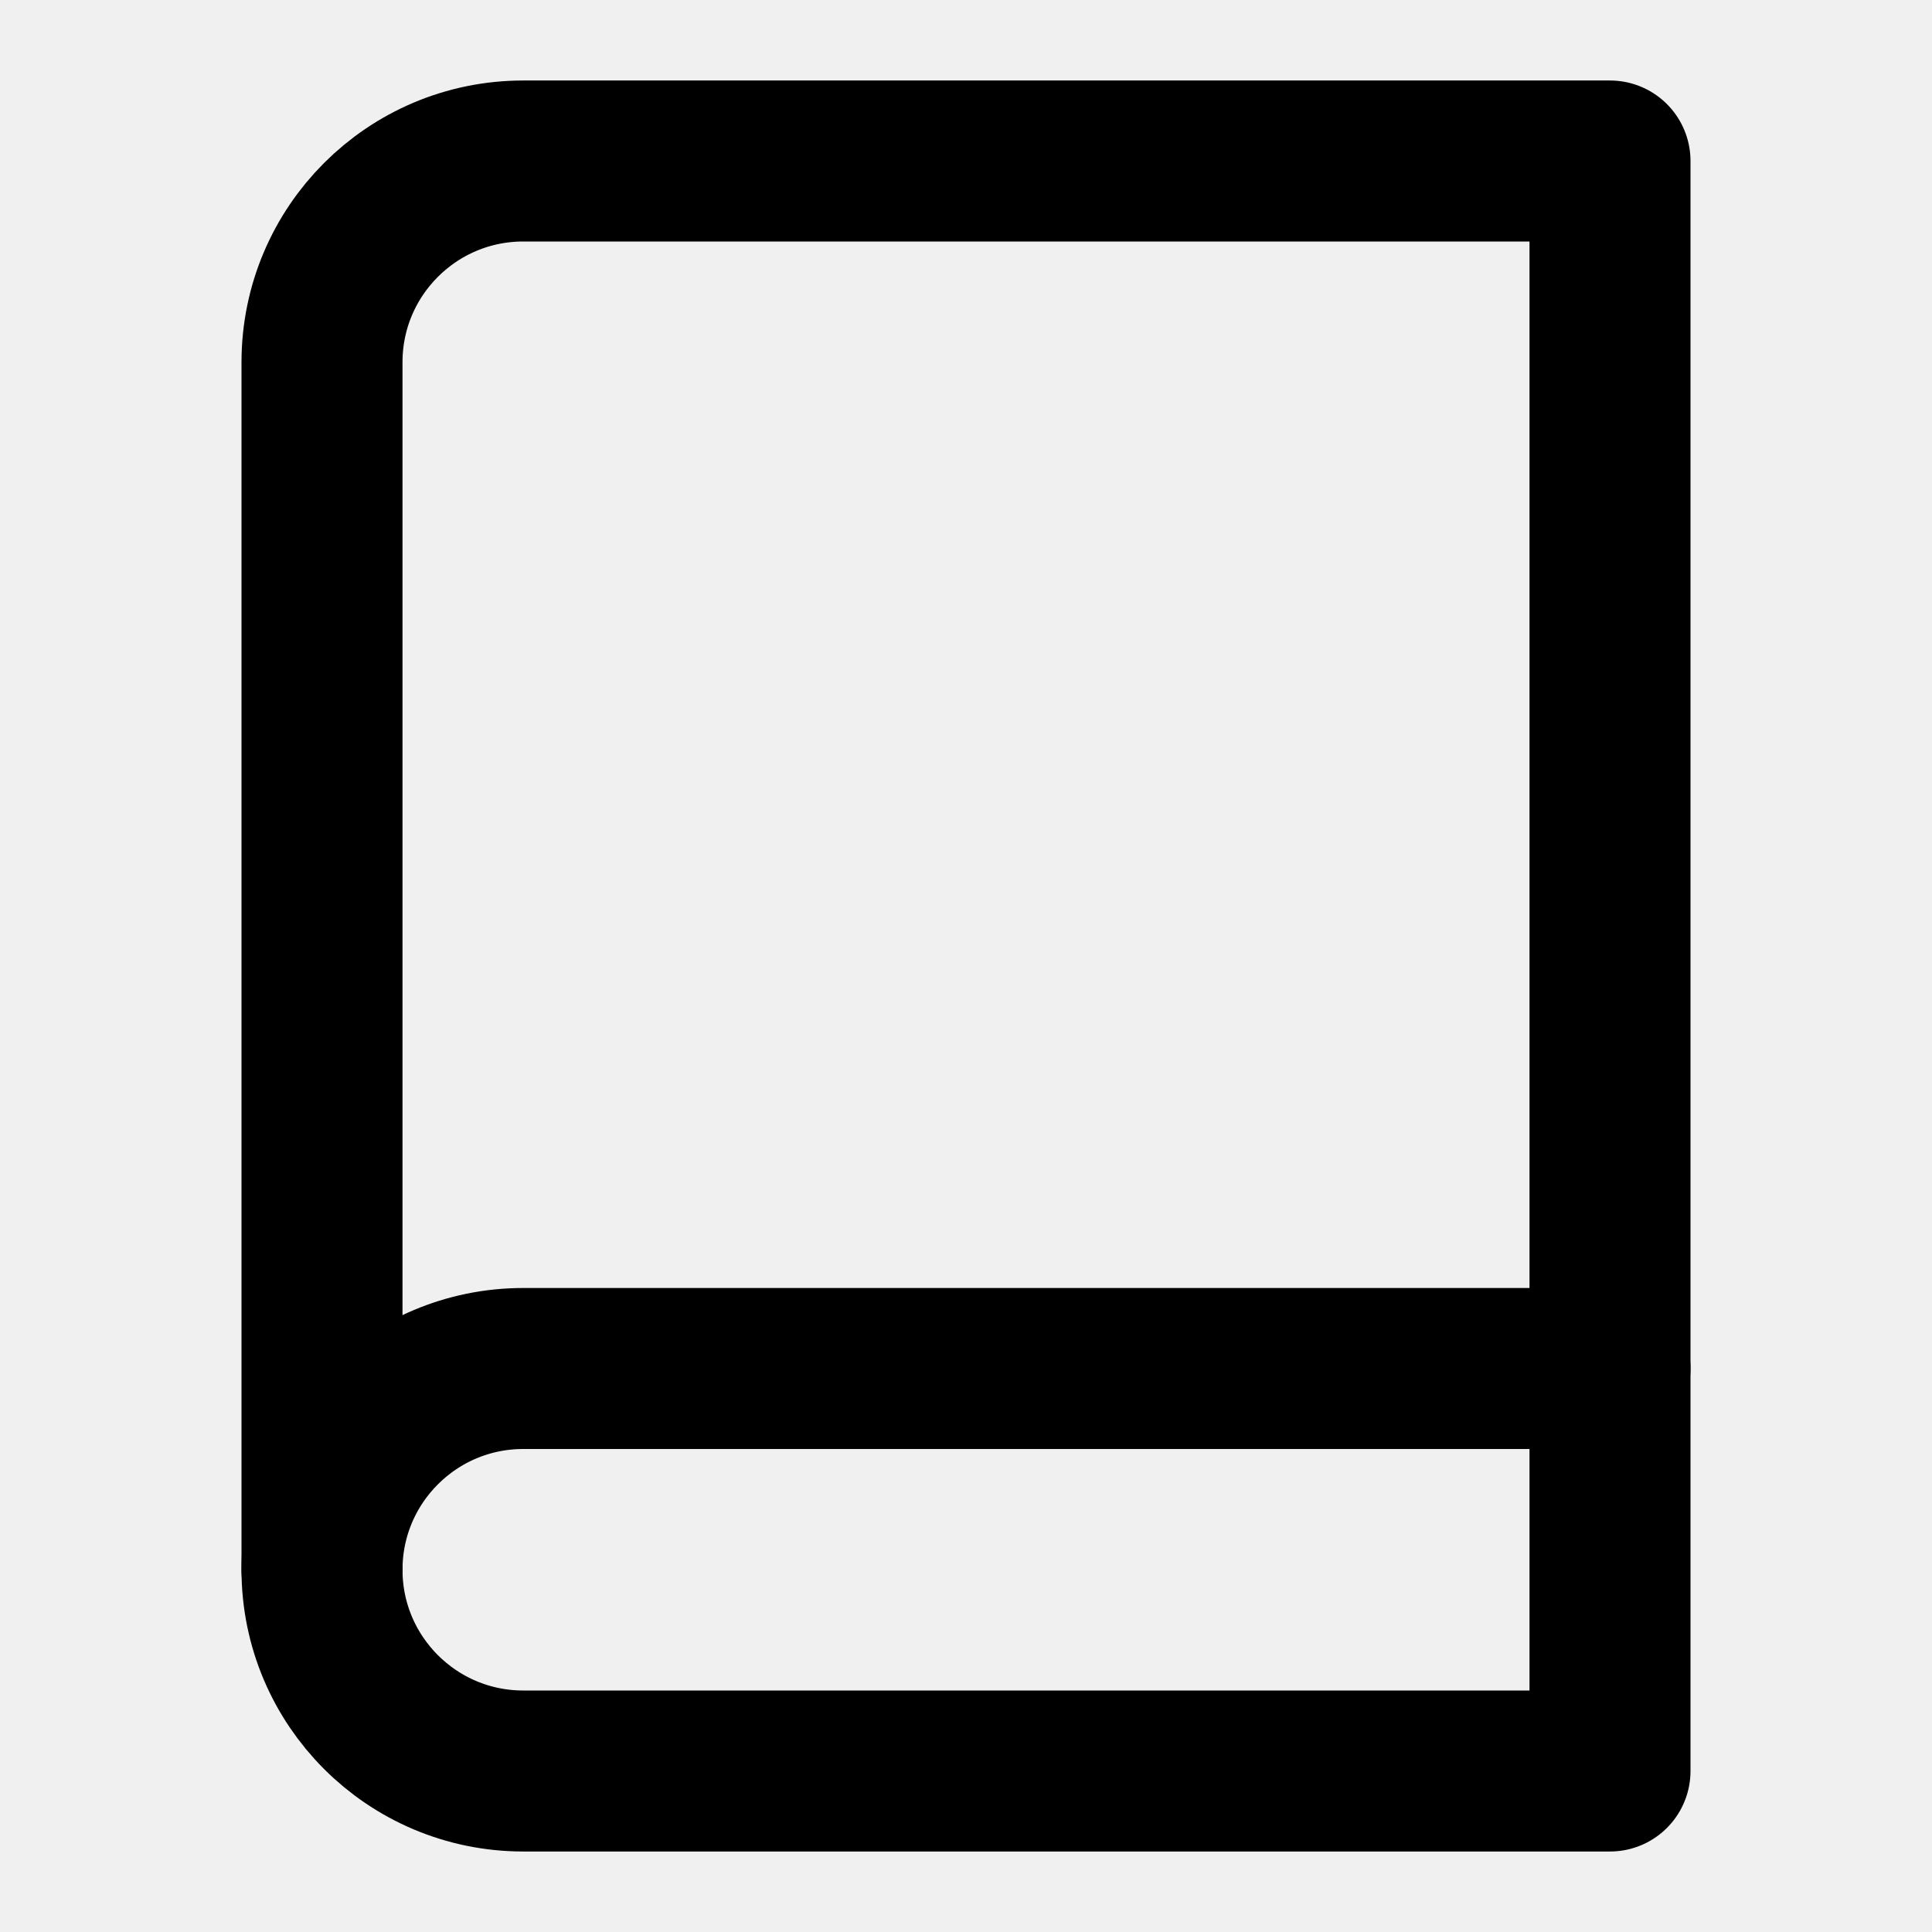
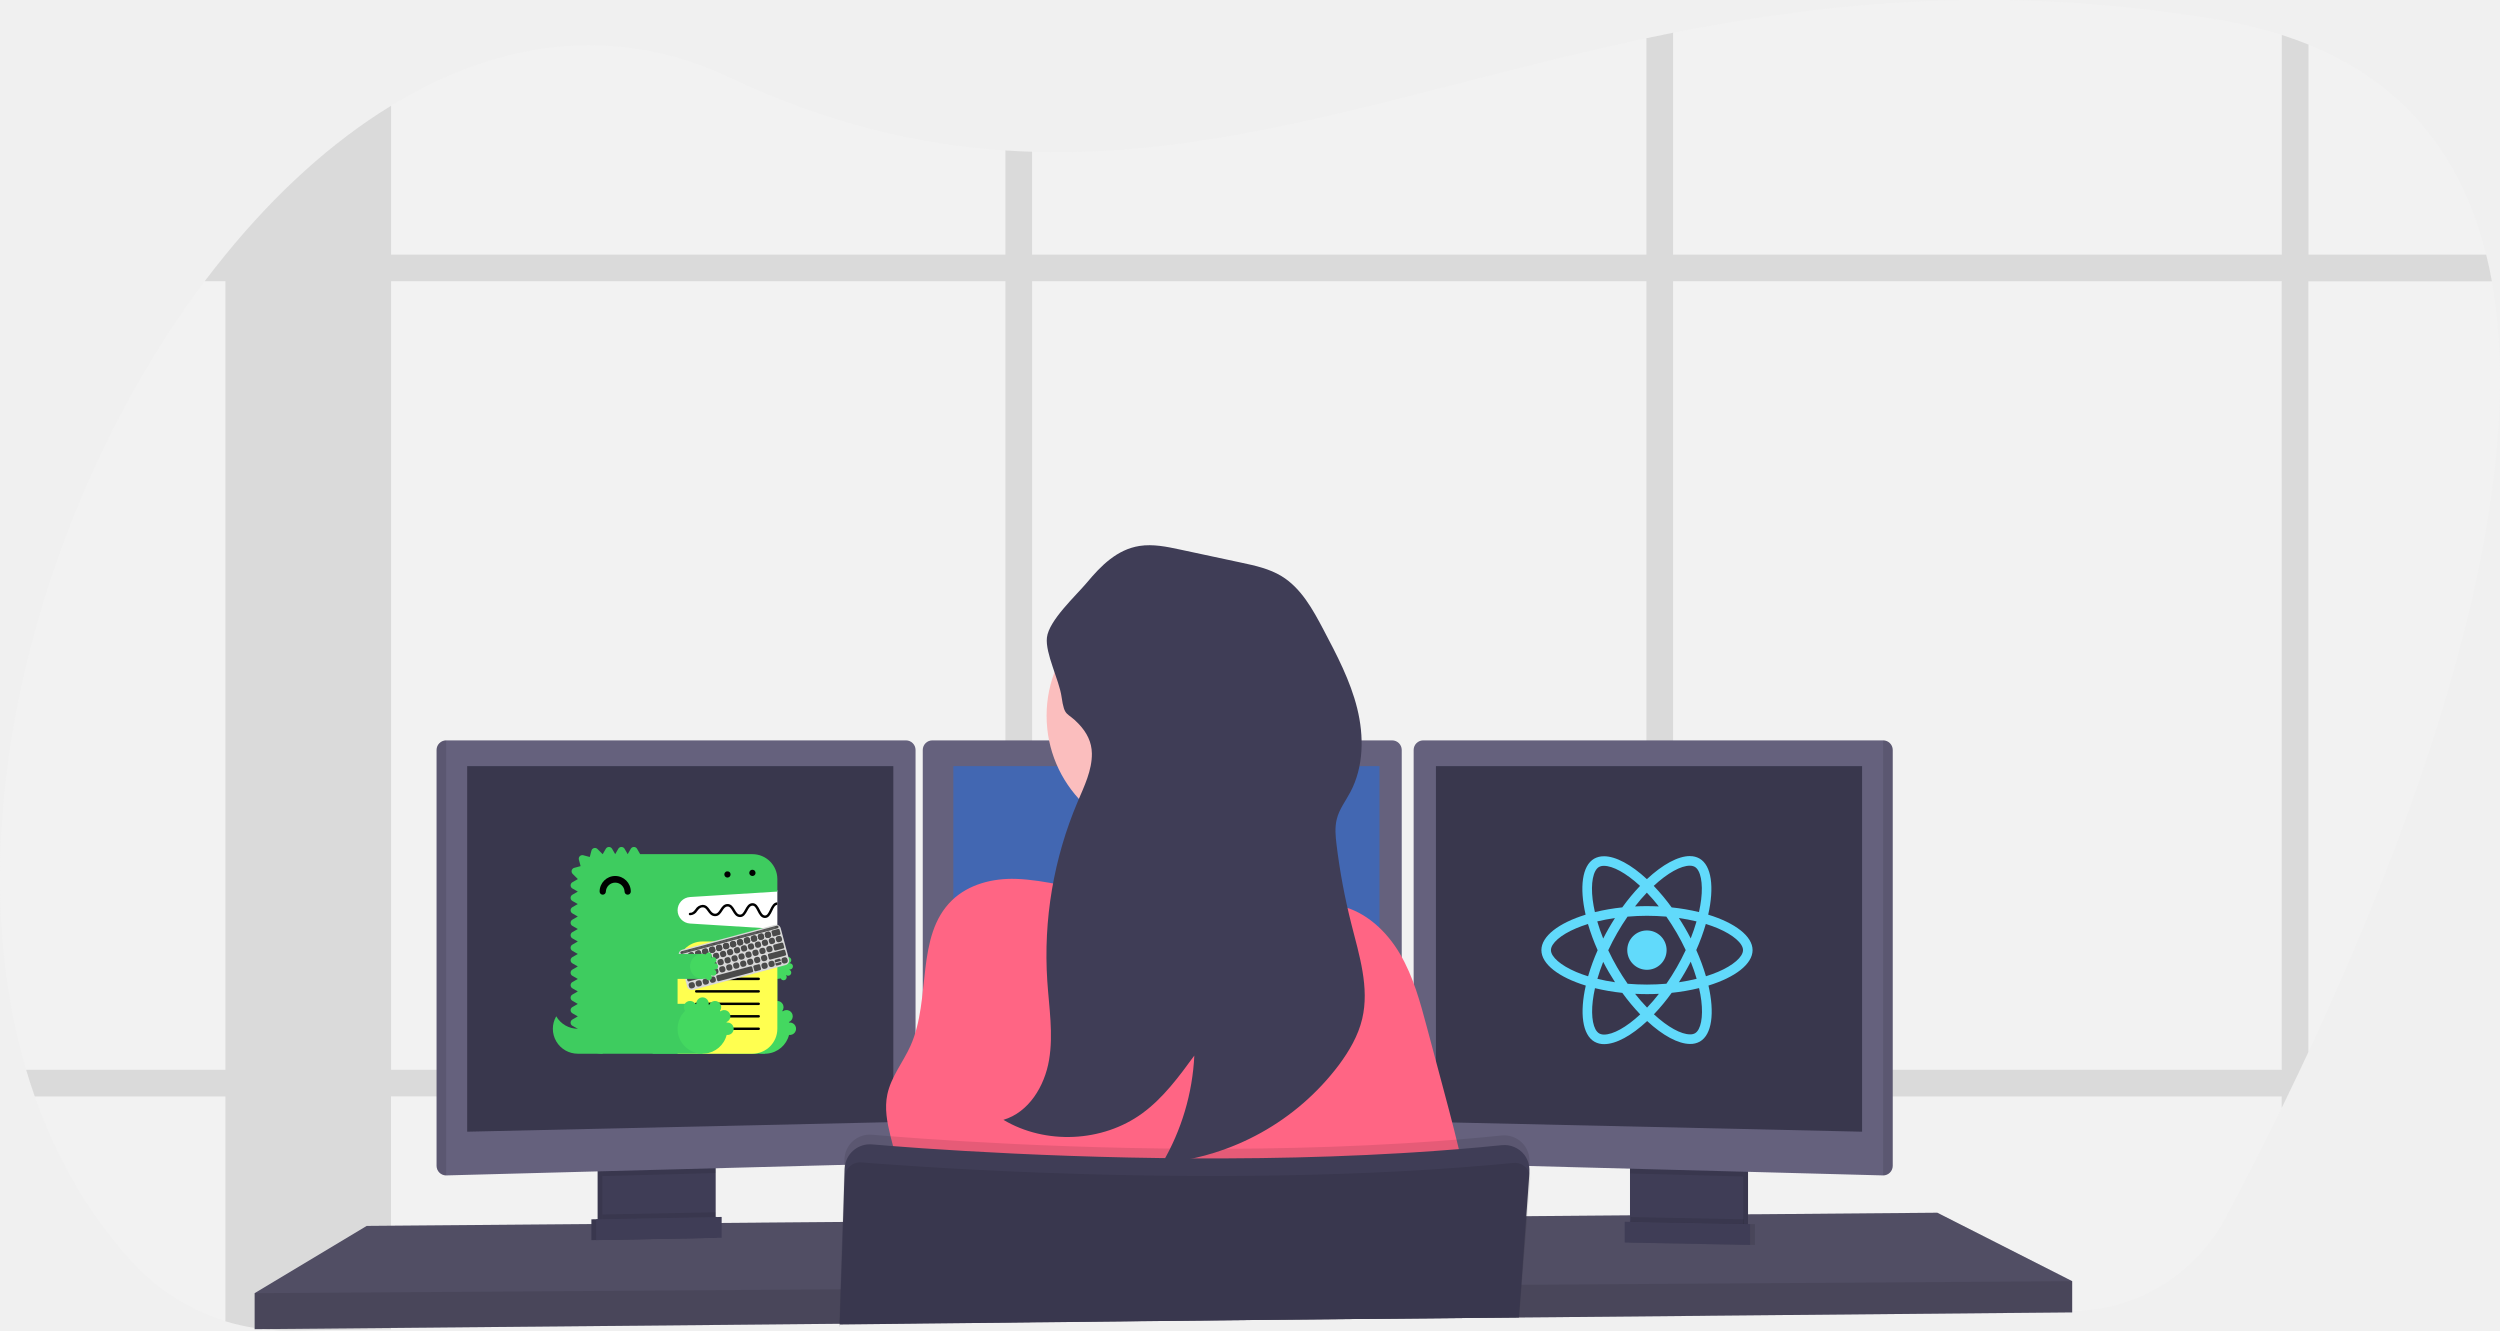
- <svg xmlns="http://www.w3.org/2000/svg" viewBox="0 0 24 24" fill="none" stroke="currentColor" stroke-width="2" stroke-linecap="round" stroke-linejoin="round">
-   <path d="M4 19.5A2.5 2.5 0 0 1 6.5 17H20" />
-   <path d="M6.5 2H20v20H6.5A2.5 2.5 0 0 1 4 19.5v-15A2.5 2.5 0 0 1 6.5 2z" />
+ <svg xmlns="http://www.w3.org/2000/svg" width="1041.277" height="554.141" viewBox="0 0 1041.277 554.141">
+   <g id="Group_24" data-name="Group 24" transform="translate(-440 -263)">
+     <g id="Group_23" data-name="Group 23" transform="translate(439.989 262.965)">
+       <path id="Path_299" data-name="Path 299" d="M1040.82,611.12q-1.74,3.75-3.47,7.4-2.7,5.67-5.33,11.12c-.78,1.61-1.56,3.19-2.32,4.77-8.6,17.57-16.63,33.11-23.45,45.89A73.21,73.21,0,0,1,942.44,719l-151.65,1.65h-1.6l-13,.14-11.12.12-34.1.37h-1.38l-17.36.19h-.53l-107,1.16-95.51,1-11.11.12-69,.75H429l-44.75.48h-.48l-141.5,1.53-42.33.46a87.991,87.991,0,0,1-10.79-.54h0c-1.22-.14-2.44-.3-3.65-.49a87.38,87.38,0,0,1-51.29-27.54C116,678.37,102.75,655,93.85,629.64q-1.93-5.49-3.6-11.12C59.44,514.37,97,380,164.6,290.08q4.25-5.64,8.64-11l.07-.08c20.79-25.52,44.1-46.84,68.93-62,44-26.91,92.75-34.49,140.7-11.9,40.57,19.12,78.45,28.11,115.17,30.55,3.71.24,7.42.42,11.11.53,84.23,2.65,163.17-27.7,255.87-47.29,3.69-.78,7.39-1.55,11.12-2.28,66.13-13.16,139.49-20.1,226.73-5.51a189.089,189.089,0,0,1,26.76,6.4q5.77,1.86,11.12,4c41.64,16.94,64.35,48.24,74,87.46q1.37,5.46,2.37,11.11C1134.3,384.41,1084.19,518.23,1040.82,611.12Z" transform="translate(-79.34 -172.91)" fill="#f2f2f2" />
+       <path id="Path_300" data-name="Path 300" d="M576.36,618.52a95.21,95.21,0,0,1-1.87,11.12h93.7V618.52Zm-78.25,62.81,11.11-.09V653.77c-3.81-.17-7.52-.34-11.11-.52ZM265.19,618.52v11.12h198.5V618.52ZM1114.87,279h-74V191.51q-5.35-2.17-11.12-4V279H776.21V186.58c-3.73.73-7.43,1.5-11.12,2.28V279H509.22V236.15c-3.69-.11-7.4-.29-11.11-.53V279H242.24V217c-24.83,15.16-48.14,36.48-68.93,62h-.07v.08q-4.4,5.4-8.64,11h8.64V618.52h-83q1.66,5.63,3.6,11.12h79.39v93.62a87,87,0,0,0,12.2,2.79c1.21.19,2.43.35,3.65.49h0a87.991,87.991,0,0,0,10.79.54l42.33-.46v-97H498.11v94.21l11.11-.12V629.64H765.09V721l11.12-.12V629.64H1029.7v4.77c.76-1.58,1.54-3.16,2.32-4.77q2.63-5.45,5.33-11.12,1.73-3.64,3.47-7.4v-321h76.42Q1116.23,284.43,1114.87,279ZM242.24,618.52V290.08H498.11V618.52Zm267,0V290.08H765.09V618.52Zm520.48,0H776.21V290.08H1029.7Z" transform="translate(-79.34 -172.91)" opacity="0.1" />
+       <path id="Path_301" data-name="Path 301" d="M863.09,533.65v13l-151.92,1.4-1.62.03-57.74.53-1.38.02-17.55.15h-.52l-106.98.99L349.77,551.4h-.15l-44.65.42-.48.01-198.4,1.82v-15l46.65-28,93.6-.78,2-.01.66-.01,2-.03,44.94-.37,2.01-.01.64-.01,2-.01L315,509.3l.38-.01,35.55-.3h.29l277.4-2.34,6.79-.05h.68l5.18-.05,37.65-.31,2-.03,1.85-.02h.96l11.71-.09,2.32-.03,3.11-.02,9.75-.09,15.47-.13,2-.02,3.48-.02h.65l74.71-.64Z" fill="#65617d" />
+       <path id="Path_302" data-name="Path 302" d="M863.09,533.65v13l-151.92,1.4-1.62.03-57.74.53-1.38.02-17.55.15h-.52l-106.98.99L349.77,551.4h-.15l-44.65.42-.48.01-198.4,1.82v-15l46.65-28,93.6-.78,2-.01.66-.01,2-.03,44.94-.37,2.01-.01.64-.01,2-.01L315,509.3l.38-.01,35.55-.3h.29l277.4-2.34,6.79-.05h.68l5.18-.05,37.65-.31,2-.03,1.85-.02h.96l11.71-.09,2.32-.03,3.11-.02,9.75-.09,15.47-.13,2-.02,3.48-.02h.65l74.71-.64Z" opacity="0.2" />
+       <path id="Path_303" data-name="Path 303" d="M375.44,656.57v24.49a6.13,6.13,0,0,1-3.5,5.54,6,6,0,0,1-2.5.6l-34.9.74a6,6,0,0,1-2.7-.57,6.12,6.12,0,0,1-3.57-5.57V656.57Z" transform="translate(-79.34 -172.91)" fill="#3f3d56" />
+       <path id="Path_304" data-name="Path 304" d="M375.44,656.57v24.49a6.13,6.13,0,0,1-3.5,5.54,6,6,0,0,1-2.5.6l-34.9.74a6,6,0,0,1-2.7-.57,6.12,6.12,0,0,1-3.57-5.57V656.57Z" transform="translate(-79.34 -172.91)" opacity="0.1" />
+       <path id="Path_305" data-name="Path 305" d="M377.44,656.57v24.49a6.13,6.13,0,0,1-3.5,5.54,6,6,0,0,1-2.5.6l-34.9.74a6,6,0,0,1-2.7-.57,6.12,6.12,0,0,1-3.57-5.57V656.57Z" transform="translate(-79.34 -172.91)" fill="#3f3d56" />
+       <rect id="Rectangle_137" data-name="Rectangle 137" width="47.17" height="31.5" transform="translate(680.92 483.65)" fill="#3f3d56" />
+       <rect id="Rectangle_138" data-name="Rectangle 138" width="47.17" height="31.5" transform="translate(680.92 483.65)" opacity="0.1" />
+       <rect id="Rectangle_139" data-name="Rectangle 139" width="47.17" height="31.5" transform="translate(678.92 483.65)" fill="#3f3d56" />
+       <path id="Path_306" data-name="Path 306" d="M298.09,483.65v4.97l-47.17,1.26v-6.23Z" opacity="0.1" />
+       <path id="Path_307" data-name="Path 307" d="M460.69,485.27v168.2a4,4,0,0,1-3.85,3.95l-191.65,5.1h-.05a4,4,0,0,1-3.95-3.95V485.27a4,4,0,0,1,3.95-3.95h191.6a4,4,0,0,1,3.95,3.95Z" transform="translate(-79.34 -172.91)" fill="#65617d" />
+       <path id="Path_308" data-name="Path 308" d="M265.19,481.32v181.2h-.05a4,4,0,0,1-3.95-3.95V485.27a4,4,0,0,1,3.95-3.95Z" transform="translate(-79.34 -172.91)" opacity="0.1" />
+       <path id="Path_309" data-name="Path 309" d="M194.59,319.15h177.5V467.4l-177.5,4Z" fill="#39374d" />
+       <path id="Path_310" data-name="Path 310" d="M726.09,483.65v6.41l-47.17-1.26v-5.15Z" opacity="0.1" />
+       <path id="Path_311" data-name="Path 311" d="M867.69,485.27v173.3a4,4,0,0,1-4,3.95h0L672,657.42a4,4,0,0,1-3.85-3.95V485.27a4,4,0,0,1,3.95-3.95H863.7a4,4,0,0,1,3.99,3.95Z" transform="translate(-79.34 -172.91)" fill="#65617d" />
+       <path id="Path_312" data-name="Path 312" d="M867.69,485.27v173.3a4,4,0,0,1-4,3.95h0V481.32h0a4,4,0,0,1,4,3.95Z" transform="translate(-79.34 -172.91)" opacity="0.1" />
+       <path id="Path_313" data-name="Path 313" d="M775.59,319.15H598.09V467.4l177.5,4Z" fill="#39374d" />
+       <path id="Path_314" data-name="Path 314" d="M663.19,485.27v168.2a4,4,0,0,1-3.85,3.95l-191.65,5.1h0a4,4,0,0,1-4-3.95V485.27a4,4,0,0,1,3.95-3.95h191.6A4,4,0,0,1,663.19,485.27Z" transform="translate(-79.34 -172.91)" fill="#65617d" />
+       <path id="Path_315" data-name="Path 315" d="M397.09,319.15h177.5V467.4l-177.5,4Z" fill="#4267b2" />
+       <path id="Path_316" data-name="Path 316" d="M863.09,533.65v13l-151.92,1.4-1.62.03-57.74.53-1.38.02-17.55.15h-.52l-106.98.99L349.77,551.4h-.15l-44.65.42-.48.01-198.4,1.82v-15l202.51-1.33h.48l40.99-.28h.19l283.08-1.87h.29l.17-.01h.47l4.79-.03h1.46l74.49-.5,4.4-.02.98-.01Z" opacity="0.1" />
+       <circle id="Ellipse_111" data-name="Ellipse 111" cx="51.33" cy="51.33" r="51.33" transform="translate(435.93 246.82)" fill="#fbbebe" />
+       <path id="Path_317" data-name="Path 317" d="M617.94,550.07s-99.5,12-90,0c3.44-4.34,4.39-17.2,4.2-31.85-.06-4.45-.22-9.06-.45-13.65-1.1-22-3.75-43.5-3.75-43.5s87-41,77-8.5c-4,13.13-2.69,31.57.35,48.88.89,5.05,1.92,10,3,14.7a344.66,344.66,0,0,0,9.65,33.92Z" transform="translate(-79.34 -172.91)" fill="#fbbebe" />
+       <path id="Path_318" data-name="Path 318" d="M585.47,546c11.51-2.13,23.7-6,34.53-1.54,2.85,1.17,5.47,2.88,8.39,3.86s6.12,1.22,9.16,1.91c10.68,2.42,19.34,10.55,24.9,20s8.44,20.14,11.26,30.72l6.9,25.83c6,22.45,12,45.09,13.39,68.3a2437.506,2437.506,0,0,1-250.84,1.43c5.44-10.34,11-21.31,10.54-33s-7.19-23.22-4.76-34.74c1.55-7.34,6.57-13.39,9.64-20.22,8.75-19.52,1.94-45.79,17.32-60.65,6.92-6.68,17-9.21,26.63-8.89,12.28.41,24.85,4.24,37,6.11C555.09,547.48,569.79,548.88,585.47,546Z" transform="translate(-79.34 -172.91)" fill="#ff6584" />
+       <path id="Path_319" data-name="Path 319" d="M716.37,657.17l-.1,1.43v.1l-.17,2.3-1.33,18.51-1.61,22.3-.46,6.28-1,13.44v.17l-107,1-175.59,1.9v.84h-.14v-1.12l.45-14.36.86-28.06.74-23.79.07-2.37a10.53,10.53,0,0,1,11.42-10.17c4.72.4,10.85.89,18.18,1.41l3,.22c42.33,2.94,120.56,6.74,199.5,2,1.66-.09,3.33-.19,5-.31,12.24-.77,24.47-1.76,36.58-3a10.53,10.53,0,0,1,11.6,11.23Z" transform="translate(-79.34 -172.91)" opacity="0.1" />
+       <path id="Path_320" data-name="Path 320" d="M429.08,725.44v-.84l175.62-1.91,107-1h.3v-.17l1-13.44.43-6,1.64-22.61,1.29-17.9v-.44a10.617,10.617,0,0,0-.11-2.47.3.3,0,0,0,0-.1,10.391,10.391,0,0,0-2-4.64,10.54,10.54,0,0,0-9.42-4c-12.11,1.24-24.34,2.23-36.58,3-1.67.12-3.34.22-5,.31-78.94,4.69-157.17.89-199.5-2l-3-.22c-7.33-.52-13.46-1-18.18-1.41a10.54,10.54,0,0,0-11.24,8.53,11,11,0,0,0-.18,1.64l-.68,22.16L429.54,710l-.44,14.36v1.12Z" transform="translate(-79.34 -172.91)" fill="#3f3d56" />
+       <path id="Path_321" data-name="Path 321" d="M716.67,664.18l-1.23,15.33-1.83,22.85-.46,5.72-1,12.81-.06.64v.17h0l-.15,1.48.11-1.48h-.29l-107,1-175.65,1.9v-.28l.49-14.36,1-28.06.64-18.65A6.36,6.36,0,0,1,434.3,658a6.25,6.25,0,0,1,3.78-.9c2.1.17,4.68.37,7.69.59,4.89.36,10.92.78,17.94,1.22,13,.82,29.31,1.7,48,2.42,52,2,122.2,2.67,188.88-3.17,3-.26,6.1-.55,9.13-.84a6.26,6.26,0,0,1,3.48.66,5.159,5.159,0,0,1,.86.54,6.14,6.14,0,0,1,2,2.46,3.564,3.564,0,0,1,.25.61A6.279,6.279,0,0,1,716.67,664.18Z" transform="translate(-79.34 -172.91)" opacity="0.1" />
+       <path id="Path_322" data-name="Path 322" d="M377.44,677.87v3.19a6.13,6.13,0,0,1-3.5,5.54l-40.1.77a6.12,6.12,0,0,1-3.57-5.57v-3Z" transform="translate(-79.34 -172.91)" opacity="0.1" />
+       <path id="Path_323" data-name="Path 323" d="M298.59,515.57l-52.25,1V507.9l52.25-1Z" fill="#3f3d56" />
+       <path id="Path_324" data-name="Path 324" d="M298.59,515.57l-52.25,1V507.9l52.25-1Z" opacity="0.1" />
+       <path id="Path_325" data-name="Path 325" d="M300.59,515.57l-52.25,1V507.9l52.25-1Z" fill="#3f3d56" />
+       <path id="Path_326" data-name="Path 326" d="M758.56,679.87v3.19a6.13,6.13,0,0,0,3.5,5.54l40.1.77a6.12,6.12,0,0,0,3.57-5.57v-3Z" transform="translate(-79.34 -172.91)" opacity="0.1" />
+       <path id="Path_327" data-name="Path 327" d="M678.72,517.57l52.25,1V509.9l-52.25-1Z" opacity="0.1" />
+       <path id="Path_328" data-name="Path 328" d="M676.72,517.57l52.25,1V509.9l-52.25-1Z" fill="#3f3d56" />
+       <path id="Path_329" data-name="Path 329" d="M534.13,486.79c.08,7-3.16,13.6-5.91,20.07a163.491,163.491,0,0,0-12.66,74.71c.73,11,2.58,22,.73,32.9s-8.43,21.77-19,24.9c17.53,10.45,41.26,9.35,57.76-2.66,8.79-6.4,15.34-15.33,21.75-24.11a97.86,97.86,0,0,1-13.31,44.75A103.43,103.43,0,0,0,637,616.53c4.31-5.81,8.06-12.19,9.72-19.23,3.09-13-1.22-26.51-4.51-39.5a266.055,266.055,0,0,1-6.17-33c-.43-3.56-.78-7.22.1-10.7,1-4.07,3.67-7.51,5.64-11.22,5.6-10.54,5.73-23.3,2.86-34.88s-8.49-22.26-14.06-32.81c-4.46-8.46-9.3-17.31-17.46-22.28-5.1-3.1-11-4.39-16.88-5.64l-25.37-5.43c-5.55-1.19-11.26-2.38-16.87-1.51-9.47,1.48-16.14,8.32-22,15.34-4.59,5.46-15.81,15.71-16.6,22.86-.72,6.59,5.1,17.63,6.09,24.58,1.3,9,2.22,6,7.3,11.52C532,478.05,534.07,482,534.13,486.79Z" transform="translate(-79.34 -172.91)" fill="#3f3d56" />
+     </g>
+     <g id="docusaurus_keytar" transform="translate(670.271 615.768)">
+       <path id="Path_40" data-name="Path 40" d="M99,52h43.635V69.662H99Z" transform="translate(-49.132 -33.936)" fill="#fff" fill-rule="evenodd" />
+       <path id="Path_41" data-name="Path 41" d="M13.389,158.195A10.377,10.377,0,0,1,4.4,153a10.377,10.377,0,0,0,8.988,15.584H23.779V158.195Z" transform="translate(-3 -82.47)" fill="#3ecc5f" fill-rule="evenodd" />
+       <path id="Path_42" data-name="Path 42" d="M66.967,38.083l36.373-2.273V30.615A10.389,10.389,0,0,0,92.95,20.226H46.2l-1.3-2.249a1.5,1.5,0,0,0-2.6,0L41,20.226l-1.3-2.249a1.5,1.5,0,0,0-2.6,0l-1.3,2.249-1.3-2.249a1.5,1.5,0,0,0-2.6,0l-1.3,2.249-.034,0-2.152-2.151a1.5,1.5,0,0,0-2.508.672L25.21,21.4l-2.7-.723a1.5,1.5,0,0,0-1.836,1.837l.722,2.7-2.65.71a1.5,1.5,0,0,0-.673,2.509l2.152,2.152c0,.011,0,.022,0,.033l-2.249,1.3a1.5,1.5,0,0,0,0,2.6l2.249,1.3-2.249,1.3a1.5,1.5,0,0,0,0,2.6L20.226,41l-2.249,1.3a1.5,1.5,0,0,0,0,2.6l2.249,1.3-2.249,1.3a1.5,1.5,0,0,0,0,2.6l2.249,1.3-2.249,1.3a1.5,1.5,0,0,0,0,2.6l2.249,1.3-2.249,1.3a1.5,1.5,0,0,0,0,2.6l2.249,1.3-2.249,1.3a1.5,1.5,0,0,0,0,2.6l2.249,1.3-2.249,1.3a1.5,1.5,0,0,0,0,2.6l2.249,1.3-2.249,1.3a1.5,1.5,0,0,0,0,2.6l2.249,1.3-2.249,1.3a1.5,1.5,0,0,0,0,2.6l2.249,1.3-2.249,1.3a1.5,1.5,0,0,0,0,2.6l2.249,1.3-2.249,1.3a1.5,1.5,0,0,0,0,2.6l2.249,1.3A10.389,10.389,0,0,0,30.615,103.34H92.95A10.389,10.389,0,0,0,103.34,92.95V51.393L66.967,49.12a5.53,5.53,0,0,1,0-11.038" transform="translate(-9.836 -17.226)" fill="#3ecc5f" fill-rule="evenodd" />
+       <path id="Path_43" data-name="Path 43" d="M143,163.779h15.584V143H143Z" transform="translate(-70.275 -77.665)" fill="#3ecc5f" fill-rule="evenodd" />
+       <path id="Path_44" data-name="Path 44" d="M173.779,148.389a2.582,2.582,0,0,0-.332.033c-.02-.078-.038-.156-.06-.234a2.594,2.594,0,1,0-2.567-4.455q-.086-.088-.174-.175a2.593,2.593,0,1,0-4.461-2.569c-.077-.022-.154-.04-.231-.06a2.6,2.6,0,1,0-5.128,0c-.077.02-.154.038-.231.06a2.594,2.594,0,1,0-4.461,2.569,10.384,10.384,0,1,0,17.314,9.992,2.592,2.592,0,1,0,.332-5.161" transform="translate(-75.08 -75.262)" fill="#44d860" fill-rule="evenodd" />
+       <path id="Path_45" data-name="Path 45" d="M153,113.389h15.584V103H153Z" transform="translate(-75.08 -58.444)" fill="#3ecc5f" fill-rule="evenodd" />
+       <path id="Path_46" data-name="Path 46" d="M183.389,108.944a1.3,1.3,0,1,0,0-2.6,1.336,1.336,0,0,0-.166.017c-.01-.039-.019-.078-.03-.117a1.3,1.3,0,0,0-.5-2.5,1.285,1.285,0,0,0-.783.269q-.043-.044-.087-.087a1.285,1.285,0,0,0,.263-.776,1.3,1.3,0,0,0-2.493-.509,5.195,5.195,0,1,0,0,10,1.3,1.3,0,0,0,2.493-.509,1.285,1.285,0,0,0-.263-.776q.044-.043.087-.087a1.285,1.285,0,0,0,.783.269,1.3,1.3,0,0,0,.5-2.5c.011-.038.02-.078.03-.117a1.337,1.337,0,0,0,.166.017" transform="translate(-84.691 -57.894)" fill="#44d860" fill-rule="evenodd" />
+       <path id="Path_47" data-name="Path 47" d="M52.188,48.292a1.3,1.3,0,0,1-1.3-1.3,3.9,3.9,0,0,0-7.792,0,1.3,1.3,0,1,1-2.6,0,6.493,6.493,0,0,1,12.987,0,1.3,1.3,0,0,1-1.3,1.3" transform="translate(-21.02 -28.41)" fill-rule="evenodd" />
+       <path id="Path_48" data-name="Path 48" d="M103,139.752h31.168a10.389,10.389,0,0,0,10.389-10.389V93H113.389A10.389,10.389,0,0,0,103,103.389Z" transform="translate(-51.054 -53.638)" fill="#ffff50" fill-rule="evenodd" />
+       <path id="Path_49" data-name="Path 49" d="M141.1,94.017H115.106a.519.519,0,1,1,0-1.039H141.1a.519.519,0,0,1,0,1.039m0,10.389H115.106a.519.519,0,1,1,0-1.039H141.1a.519.519,0,0,1,0,1.039m0,10.389H115.106a.519.519,0,1,1,0-1.039H141.1a.519.519,0,0,1,0,1.039m0-25.877H115.106a.519.519,0,1,1,0-1.039H141.1a.519.519,0,0,1,0,1.039m0,10.293H115.106a.519.519,0,1,1,0-1.039H141.1a.519.519,0,0,1,0,1.039m0,10.389H115.106a.519.519,0,1,1,0-1.039H141.1a.519.519,0,0,1,0,1.039m7.782-47.993c-.006,0-.011,0-.018,0-1.605.055-2.365,1.66-3.035,3.077-.7,1.48-1.24,2.443-2.126,2.414-.981-.035-1.542-1.144-2.137-2.317-.683-1.347-1.462-2.876-3.1-2.819-1.582.054-2.344,1.451-3.017,2.684-.715,1.313-1.2,2.112-2.141,2.075-1-.036-1.533-.938-2.149-1.981-.686-1.162-1.479-2.467-3.084-2.423-1.555.053-2.319,1.239-2.994,2.286-.713,1.106-1.213,1.781-2.164,1.741-1.025-.036-1.554-.784-2.167-1.65-.688-.973-1.463-2.074-3.062-2.021a3.815,3.815,0,0,0-2.959,1.879c-.64.812-1.14,1.456-2.2,1.415a.52.52,0,0,0-.037,1.039,3.588,3.588,0,0,0,3.05-1.811c.611-.777,1.139-1.448,2.178-1.483,1-.043,1.47.579,2.179,1.582.674.953,1.438,2.033,2.977,2.089,1.612.054,2.387-1.151,3.074-2.217.614-.953,1.144-1.775,2.156-1.81.931-.035,1.438.7,2.153,1.912.674,1.141,1.437,2.434,3.006,2.491,1.623.056,2.407-1.361,3.09-2.616.592-1.085,1.15-2.109,2.14-2.143.931-.022,1.417.829,2.135,2.249.671,1.326,1.432,2.828,3.026,2.886l.088,0c1.592,0,2.347-1.6,3.015-3.01.592-1.252,1.152-2.431,2.113-2.479Z" transform="translate(-55.378 -38.552)" fill-rule="evenodd" />
+       <path id="Path_50" data-name="Path 50" d="M83,163.779h20.779V143H83Z" transform="translate(-41.443 -77.665)" fill="#3ecc5f" fill-rule="evenodd" />
+       <g id="Group_8" data-name="Group 8" transform="matrix(0.966, -0.259, 0.259, 0.966, 51.971, 43.3)">
+         <rect id="Rectangle_3" data-name="Rectangle 3" width="43.906" height="17.333" rx="2" transform="translate(0 0)" fill="#d8d8d8" />
+         <g id="Group_2" data-name="Group 2" transform="translate(0.728 10.948)">
+           <rect id="Rectangle_4" data-name="Rectangle 4" width="2.537" height="2.537" rx="1" transform="translate(7.985 0)" fill="#4a4a4a" />
+           <rect id="Rectangle_5" data-name="Rectangle 5" width="2.537" height="2.537" rx="1" transform="translate(10.991 0)" fill="#4a4a4a" />
+           <rect id="Rectangle_6" data-name="Rectangle 6" width="2.537" height="2.537" rx="1" transform="translate(13.997 0)" fill="#4a4a4a" />
+           <rect id="Rectangle_7" data-name="Rectangle 7" width="2.537" height="2.537" rx="1" transform="translate(17.003 0)" fill="#4a4a4a" />
+           <rect id="Rectangle_8" data-name="Rectangle 8" width="2.537" height="2.537" rx="1" transform="translate(20.009 0)" fill="#4a4a4a" />
+           <rect id="Rectangle_9" data-name="Rectangle 9" width="2.537" height="2.537" rx="1" transform="translate(23.015 0)" fill="#4a4a4a" />
+           <rect id="Rectangle_10" data-name="Rectangle 10" width="2.537" height="2.537" rx="1" transform="translate(26.021 0)" fill="#4a4a4a" />
+           <rect id="Rectangle_11" data-name="Rectangle 11" width="2.537" height="2.537" rx="1" transform="translate(29.028 0)" fill="#4a4a4a" />
+           <rect id="Rectangle_12" data-name="Rectangle 12" width="2.537" height="2.537" rx="1" transform="translate(32.034 0)" fill="#4a4a4a" />
+           <path id="Path_51" data-name="Path 51" d="M.519,0H6.9A.519.519,0,0,1,7.421.52v1.5a.519.519,0,0,1-.519.519H.519A.519.519,0,0,1,0,2.017V.519A.519.519,0,0,1,.519,0ZM35.653,0h6.383a.519.519,0,0,1,.519.519v1.5a.519.519,0,0,1-.519.519H35.652a.519.519,0,0,1-.519-.519V.519A.519.519,0,0,1,35.652,0Z" transform="translate(0 0)" fill="#4a4a4a" fill-rule="evenodd" />
+         </g>
+         <g id="Group_3" data-name="Group 3" transform="translate(0.728 4.878)">
+           <path id="Path_52" data-name="Path 52" d="M.519,0H2.956a.519.519,0,0,1,.519.519v1.5a.519.519,0,0,1-.519.519H.519A.519.519,0,0,1,0,2.017V.519A.519.519,0,0,1,.519,0Z" transform="translate(0 0)" fill="#4a4a4a" fill-rule="evenodd" />
+           <rect id="Rectangle_13" data-name="Rectangle 13" width="2.537" height="2.537" rx="1" transform="translate(3.945 0)" fill="#4a4a4a" />
+           <rect id="Rectangle_14" data-name="Rectangle 14" width="2.537" height="2.537" rx="1" transform="translate(6.951 0)" fill="#4a4a4a" />
+           <rect id="Rectangle_15" data-name="Rectangle 15" width="2.537" height="2.537" rx="1" transform="translate(9.958 0)" fill="#4a4a4a" />
+           <rect id="Rectangle_16" data-name="Rectangle 16" width="2.537" height="2.537" rx="1" transform="translate(12.964 0)" fill="#4a4a4a" />
+           <rect id="Rectangle_17" data-name="Rectangle 17" width="2.537" height="2.537" rx="1" transform="translate(15.97 0)" fill="#4a4a4a" />
+           <rect id="Rectangle_18" data-name="Rectangle 18" width="2.537" height="2.537" rx="1" transform="translate(18.976 0)" fill="#4a4a4a" />
+           <rect id="Rectangle_19" data-name="Rectangle 19" width="2.537" height="2.537" rx="1" transform="translate(21.982 0)" fill="#4a4a4a" />
+           <rect id="Rectangle_20" data-name="Rectangle 20" width="2.537" height="2.537" rx="1" transform="translate(24.988 0)" fill="#4a4a4a" />
+           <rect id="Rectangle_21" data-name="Rectangle 21" width="2.537" height="2.537" rx="1" transform="translate(27.994 0)" fill="#4a4a4a" />
+           <rect id="Rectangle_22" data-name="Rectangle 22" width="2.537" height="2.537" rx="1" transform="translate(31 0)" fill="#4a4a4a" />
+           <rect id="Rectangle_23" data-name="Rectangle 23" width="2.537" height="2.537" rx="1" transform="translate(34.006 0)" fill="#4a4a4a" />
+           <rect id="Rectangle_24" data-name="Rectangle 24" width="2.537" height="2.537" rx="1" transform="translate(37.012 0)" fill="#4a4a4a" />
+           <rect id="Rectangle_25" data-name="Rectangle 25" width="2.537" height="2.537" rx="1" transform="translate(40.018 0)" fill="#4a4a4a" />
+         </g>
+         <g id="Group_4" data-name="Group 4" transform="translate(43.283 4.538) rotate(180)">
+           <path id="Path_53" data-name="Path 53" d="M.519,0H2.956a.519.519,0,0,1,.519.519v1.5a.519.519,0,0,1-.519.519H.519A.519.519,0,0,1,0,2.017V.519A.519.519,0,0,1,.519,0Z" transform="translate(0 0)" fill="#4a4a4a" fill-rule="evenodd" />
+           <rect id="Rectangle_26" data-name="Rectangle 26" width="2.537" height="2.537" rx="1" transform="translate(3.945 0)" fill="#4a4a4a" />
+           <rect id="Rectangle_27" data-name="Rectangle 27" width="2.537" height="2.537" rx="1" transform="translate(6.951 0)" fill="#4a4a4a" />
+           <rect id="Rectangle_28" data-name="Rectangle 28" width="2.537" height="2.537" rx="1" transform="translate(9.958 0)" fill="#4a4a4a" />
+           <rect id="Rectangle_29" data-name="Rectangle 29" width="2.537" height="2.537" rx="1" transform="translate(12.964 0)" fill="#4a4a4a" />
+           <rect id="Rectangle_30" data-name="Rectangle 30" width="2.537" height="2.537" rx="1" transform="translate(15.97 0)" fill="#4a4a4a" />
+           <rect id="Rectangle_31" data-name="Rectangle 31" width="2.537" height="2.537" rx="1" transform="translate(18.976 0)" fill="#4a4a4a" />
+           <rect id="Rectangle_32" data-name="Rectangle 32" width="2.537" height="2.537" rx="1" transform="translate(21.982 0)" fill="#4a4a4a" />
+           <rect id="Rectangle_33" data-name="Rectangle 33" width="2.537" height="2.537" rx="1" transform="translate(24.988 0)" fill="#4a4a4a" />
+           <rect id="Rectangle_34" data-name="Rectangle 34" width="2.537" height="2.537" rx="1" transform="translate(27.994 0)" fill="#4a4a4a" />
+           <rect id="Rectangle_35" data-name="Rectangle 35" width="2.537" height="2.537" rx="1" transform="translate(31.001 0)" fill="#4a4a4a" />
+           <rect id="Rectangle_36" data-name="Rectangle 36" width="2.537" height="2.537" rx="1" transform="translate(34.007 0)" fill="#4a4a4a" />
+           <rect id="Rectangle_37" data-name="Rectangle 37" width="2.537" height="2.537" rx="1" transform="translate(37.013 0)" fill="#4a4a4a" />
+           <rect id="Rectangle_38" data-name="Rectangle 38" width="2.537" height="2.537" rx="1" transform="translate(40.018 0)" fill="#4a4a4a" />
+           <rect id="Rectangle_39" data-name="Rectangle 39" width="2.537" height="2.537" rx="1" transform="translate(3.945 0)" fill="#4a4a4a" />
+           <rect id="Rectangle_40" data-name="Rectangle 40" width="2.537" height="2.537" rx="1" transform="translate(6.951 0)" fill="#4a4a4a" />
+           <rect id="Rectangle_41" data-name="Rectangle 41" width="2.537" height="2.537" rx="1" transform="translate(9.958 0)" fill="#4a4a4a" />
+           <rect id="Rectangle_42" data-name="Rectangle 42" width="2.537" height="2.537" rx="1" transform="translate(12.964 0)" fill="#4a4a4a" />
+           <rect id="Rectangle_43" data-name="Rectangle 43" width="2.537" height="2.537" rx="1" transform="translate(15.97 0)" fill="#4a4a4a" />
+           <rect id="Rectangle_44" data-name="Rectangle 44" width="2.537" height="2.537" rx="1" transform="translate(18.976 0)" fill="#4a4a4a" />
+           <rect id="Rectangle_45" data-name="Rectangle 45" width="2.537" height="2.537" rx="1" transform="translate(21.982 0)" fill="#4a4a4a" />
+           <rect id="Rectangle_46" data-name="Rectangle 46" width="2.537" height="2.537" rx="1" transform="translate(24.988 0)" fill="#4a4a4a" />
+           <rect id="Rectangle_47" data-name="Rectangle 47" width="2.537" height="2.537" rx="1" transform="translate(27.994 0)" fill="#4a4a4a" />
+           <rect id="Rectangle_48" data-name="Rectangle 48" width="2.537" height="2.537" rx="1" transform="translate(31.001 0)" fill="#4a4a4a" />
+           <rect id="Rectangle_49" data-name="Rectangle 49" width="2.537" height="2.537" rx="1" transform="translate(34.007 0)" fill="#4a4a4a" />
+           <rect id="Rectangle_50" data-name="Rectangle 50" width="2.537" height="2.537" rx="1" transform="translate(37.013 0)" fill="#4a4a4a" />
+           <rect id="Rectangle_51" data-name="Rectangle 51" width="2.537" height="2.537" rx="1" transform="translate(40.018 0)" fill="#4a4a4a" />
+         </g>
+         <g id="Group_6" data-name="Group 6" transform="translate(0.728 7.883)">
+           <path id="Path_54" data-name="Path 54" d="M.519,0h3.47a.519.519,0,0,1,.519.519v1.5a.519.519,0,0,1-.519.519H.519A.519.519,0,0,1,0,2.017V.52A.519.519,0,0,1,.519,0Z" transform="translate(0 0)" fill="#4a4a4a" fill-rule="evenodd" />
+           <g id="Group_5" data-name="Group 5" transform="translate(5.073 0)">
+             <rect id="Rectangle_52" data-name="Rectangle 52" width="2.537" height="2.537" rx="1" transform="translate(0 0)" fill="#4a4a4a" />
+             <rect id="Rectangle_53" data-name="Rectangle 53" width="2.537" height="2.537" rx="1" transform="translate(3.006 0)" fill="#4a4a4a" />
+             <rect id="Rectangle_54" data-name="Rectangle 54" width="2.537" height="2.537" rx="1" transform="translate(6.012 0)" fill="#4a4a4a" />
+             <rect id="Rectangle_55" data-name="Rectangle 55" width="2.537" height="2.537" rx="1" transform="translate(9.018 0)" fill="#4a4a4a" />
+             <rect id="Rectangle_56" data-name="Rectangle 56" width="2.537" height="2.537" rx="1" transform="translate(12.025 0)" fill="#4a4a4a" />
+             <rect id="Rectangle_57" data-name="Rectangle 57" width="2.537" height="2.537" rx="1" transform="translate(15.031 0)" fill="#4a4a4a" />
+             <rect id="Rectangle_58" data-name="Rectangle 58" width="2.537" height="2.537" rx="1" transform="translate(18.037 0)" fill="#4a4a4a" />
+             <rect id="Rectangle_59" data-name="Rectangle 59" width="2.537" height="2.537" rx="1" transform="translate(21.042 0)" fill="#4a4a4a" />
+             <rect id="Rectangle_60" data-name="Rectangle 60" width="2.537" height="2.537" rx="1" transform="translate(24.049 0)" fill="#4a4a4a" />
+             <rect id="Rectangle_61" data-name="Rectangle 61" width="2.537" height="2.537" rx="1" transform="translate(27.055 0)" fill="#4a4a4a" />
+             <rect id="Rectangle_62" data-name="Rectangle 62" width="2.537" height="2.537" rx="1" transform="translate(30.061 0)" fill="#4a4a4a" />
+           </g>
+           <path id="Path_55" data-name="Path 55" d="M.52,0H3.8a.519.519,0,0,1,.519.519v1.5a.519.519,0,0,1-.519.519H.519A.519.519,0,0,1,0,2.017V.52A.519.519,0,0,1,.519,0Z" transform="translate(38.234 0)" fill="#4a4a4a" fill-rule="evenodd" />
+         </g>
+         <g id="Group_7" data-name="Group 7" transform="translate(0.728 14.084)">
+           <rect id="Rectangle_63" data-name="Rectangle 63" width="2.537" height="2.537" rx="1" transform="translate(0 0)" fill="#4a4a4a" />
+           <rect id="Rectangle_64" data-name="Rectangle 64" width="2.537" height="2.537" rx="1" transform="translate(3.006 0)" fill="#4a4a4a" />
+           <rect id="Rectangle_65" data-name="Rectangle 65" width="2.537" height="2.537" rx="1" transform="translate(6.012 0)" fill="#4a4a4a" />
+           <rect id="Rectangle_66" data-name="Rectangle 66" width="2.537" height="2.537" rx="1" transform="translate(9.018 0)" fill="#4a4a4a" />
+           <path id="Path_56" data-name="Path 56" d="M.519,0H14.981A.519.519,0,0,1,15.5.519v1.5a.519.519,0,0,1-.519.519H.519A.519.519,0,0,1,0,2.018V.519A.519.519,0,0,1,.519,0Zm15.97,0h1.874a.519.519,0,0,1,.519.519v1.5a.519.519,0,0,1-.519.519H16.489a.519.519,0,0,1-.519-.519V.519A.519.519,0,0,1,16.489,0Z" transform="translate(12.024 0)" fill="#4a4a4a" fill-rule="evenodd" />
+           <rect id="Rectangle_67" data-name="Rectangle 67" width="2.537" height="2.537" rx="1" transform="translate(31.376 0)" fill="#4a4a4a" />
+           <rect id="Rectangle_68" data-name="Rectangle 68" width="2.537" height="2.537" rx="1" transform="translate(34.382 0)" fill="#4a4a4a" />
+           <rect id="Rectangle_69" data-name="Rectangle 69" width="2.537" height="2.537" rx="1" transform="translate(40.018 0)" fill="#4a4a4a" />
+           <path id="Path_57" data-name="Path 57" d="M2.537,0V.561a.519.519,0,0,1-.519.519H.519A.519.519,0,0,1,0,.561V0Z" transform="translate(39.736 1.08) rotate(180)" fill="#4a4a4a" />
+           <path id="Path_58" data-name="Path 58" d="M2.537,0V.561a.519.519,0,0,1-.519.519H.519A.519.519,0,0,1,0,.561V0Z" transform="translate(37.2 1.456)" fill="#4a4a4a" />
+         </g>
+         <rect id="Rectangle_70" data-name="Rectangle 70" width="42.273" height="1.127" rx="0.564" transform="translate(0.915 0.556)" fill="#4a4a4a" />
+         <rect id="Rectangle_71" data-name="Rectangle 71" width="2.37" height="0.752" rx="0.376" transform="translate(1.949 0.744)" fill="#d8d8d8" opacity="0.136" />
+         <rect id="Rectangle_72" data-name="Rectangle 72" width="2.37" height="0.752" rx="0.376" transform="translate(5.193 0.744)" fill="#d8d8d8" opacity="0.136" />
+         <rect id="Rectangle_73" data-name="Rectangle 73" width="2.37" height="0.752" rx="0.376" transform="translate(7.688 0.744)" fill="#d8d8d8" opacity="0.136" />
+         <rect id="Rectangle_74" data-name="Rectangle 74" width="2.37" height="0.752" rx="0.376" transform="translate(10.183 0.744)" fill="#d8d8d8" opacity="0.136" />
+         <rect id="Rectangle_75" data-name="Rectangle 75" width="2.37" height="0.752" rx="0.376" transform="translate(12.679 0.744)" fill="#d8d8d8" opacity="0.136" />
+         <rect id="Rectangle_76" data-name="Rectangle 76" width="2.37" height="0.752" rx="0.376" transform="translate(15.797 0.744)" fill="#d8d8d8" opacity="0.136" />
+         <rect id="Rectangle_77" data-name="Rectangle 77" width="2.37" height="0.752" rx="0.376" transform="translate(18.292 0.744)" fill="#d8d8d8" opacity="0.136" />
+         <rect id="Rectangle_78" data-name="Rectangle 78" width="2.37" height="0.752" rx="0.376" transform="translate(20.788 0.744)" fill="#d8d8d8" opacity="0.136" />
+         <rect id="Rectangle_79" data-name="Rectangle 79" width="2.37" height="0.752" rx="0.376" transform="translate(23.283 0.744)" fill="#d8d8d8" opacity="0.136" />
+         <rect id="Rectangle_80" data-name="Rectangle 80" width="2.37" height="0.752" rx="0.376" transform="translate(26.402 0.744)" fill="#d8d8d8" opacity="0.136" />
+         <rect id="Rectangle_81" data-name="Rectangle 81" width="2.37" height="0.752" rx="0.376" transform="translate(28.897 0.744)" fill="#d8d8d8" opacity="0.136" />
+         <rect id="Rectangle_82" data-name="Rectangle 82" width="2.37" height="0.752" rx="0.376" transform="translate(31.393 0.744)" fill="#d8d8d8" opacity="0.136" />
+         <rect id="Rectangle_83" data-name="Rectangle 83" width="2.37" height="0.752" rx="0.376" transform="translate(34.512 0.744)" fill="#d8d8d8" opacity="0.136" />
+         <rect id="Rectangle_84" data-name="Rectangle 84" width="2.37" height="0.752" rx="0.376" transform="translate(37.007 0.744)" fill="#d8d8d8" opacity="0.136" />
+         <rect id="Rectangle_85" data-name="Rectangle 85" width="2.37" height="0.752" rx="0.376" transform="translate(39.502 0.744)" fill="#d8d8d8" opacity="0.136" />
+       </g>
+       <path id="Path_59" data-name="Path 59" d="M123.779,148.389a2.583,2.583,0,0,0-.332.033c-.02-.078-.038-.156-.06-.234a2.594,2.594,0,1,0-2.567-4.455q-.086-.088-.174-.175a2.593,2.593,0,1,0-4.461-2.569c-.077-.022-.154-.04-.231-.06a2.6,2.6,0,1,0-5.128,0c-.077.02-.154.038-.231.06a2.594,2.594,0,1,0-4.461,2.569,10.384,10.384,0,1,0,17.314,9.992,2.592,2.592,0,1,0,.332-5.161" transform="translate(-51.054 -75.262)" fill="#44d860" fill-rule="evenodd" />
+       <path id="Path_60" data-name="Path 60" d="M83,113.389h20.779V103H83Z" transform="translate(-41.443 -58.444)" fill="#3ecc5f" fill-rule="evenodd" />
+       <path id="Path_61" data-name="Path 61" d="M123.389,108.944a1.3,1.3,0,1,0,0-2.6,1.338,1.338,0,0,0-.166.017c-.01-.039-.019-.078-.03-.117a1.3,1.3,0,0,0-.5-2.5,1.285,1.285,0,0,0-.783.269q-.043-.044-.087-.087a1.285,1.285,0,0,0,.263-.776,1.3,1.3,0,0,0-2.493-.509,5.195,5.195,0,1,0,0,10,1.3,1.3,0,0,0,2.493-.509,1.285,1.285,0,0,0-.263-.776q.044-.043.087-.087a1.285,1.285,0,0,0,.783.269,1.3,1.3,0,0,0,.5-2.5c.011-.038.02-.078.03-.117a1.335,1.335,0,0,0,.166.017" transform="translate(-55.859 -57.894)" fill="#44d860" fill-rule="evenodd" />
+       <path id="Path_62" data-name="Path 62" d="M141.8,38.745a1.41,1.41,0,0,1-.255-.026,1.309,1.309,0,0,1-.244-.073,1.349,1.349,0,0,1-.224-.119,1.967,1.967,0,0,1-.2-.161,1.52,1.52,0,0,1-.161-.2,1.282,1.282,0,0,1-.218-.722,1.41,1.41,0,0,1,.026-.255,1.5,1.5,0,0,1,.072-.244,1.364,1.364,0,0,1,.12-.223,1.252,1.252,0,0,1,.358-.358,1.349,1.349,0,0,1,.224-.119,1.309,1.309,0,0,1,.244-.073,1.2,1.2,0,0,1,.509,0,1.262,1.262,0,0,1,.468.192,1.968,1.968,0,0,1,.2.161,1.908,1.908,0,0,1,.161.2,1.322,1.322,0,0,1,.12.223,1.361,1.361,0,0,1,.1.5,1.317,1.317,0,0,1-.379.919,1.968,1.968,0,0,1-.2.161,1.346,1.346,0,0,1-.223.119,1.332,1.332,0,0,1-.5.1m10.389-.649a1.326,1.326,0,0,1-.92-.379,1.979,1.979,0,0,1-.161-.2,1.282,1.282,0,0,1-.218-.722,1.326,1.326,0,0,1,.379-.919,1.967,1.967,0,0,1,.2-.161,1.351,1.351,0,0,1,.224-.119,1.308,1.308,0,0,1,.244-.073,1.2,1.2,0,0,1,.509,0,1.262,1.262,0,0,1,.468.192,1.967,1.967,0,0,1,.2.161,1.326,1.326,0,0,1,.379.919,1.461,1.461,0,0,1-.026.255,1.323,1.323,0,0,1-.073.244,1.847,1.847,0,0,1-.119.223,1.911,1.911,0,0,1-.161.2,1.967,1.967,0,0,1-.2.161,1.294,1.294,0,0,1-.722.218" transform="translate(-69.074 -26.006)" fill-rule="evenodd" />
+     </g>
+     <g id="React-icon" transform="translate(906.3 541.56)">
+       <path id="Path_330" data-name="Path 330" d="M263.668,117.179c0-5.827-7.3-11.35-18.487-14.775,2.582-11.4,1.434-20.477-3.622-23.382a7.861,7.861,0,0,0-4.016-1v4a4.152,4.152,0,0,1,2.044.466c2.439,1.4,3.5,6.724,2.672,13.574-.2,1.685-.52,3.461-.914,5.272a86.9,86.9,0,0,0-11.386-1.954,87.469,87.469,0,0,0-7.459-8.965c5.845-5.433,11.332-8.41,15.062-8.41V78h0c-4.931,0-11.386,3.514-17.913,9.611-6.527-6.061-12.982-9.539-17.913-9.539v4c3.712,0,9.216,2.959,15.062,8.356a84.687,84.687,0,0,0-7.405,8.947,83.732,83.732,0,0,0-11.4,1.972c-.412-1.793-.717-3.532-.932-5.2-.843-6.85.2-12.175,2.618-13.592a3.991,3.991,0,0,1,2.062-.466v-4h0a8,8,0,0,0-4.052,1c-5.039,2.9-6.168,11.96-3.568,23.328-11.153,3.443-18.415,8.947-18.415,14.757,0,5.828,7.3,11.35,18.487,14.775-2.582,11.4-1.434,20.477,3.622,23.382a7.882,7.882,0,0,0,4.034,1c4.931,0,11.386-3.514,17.913-9.611,6.527,6.061,12.982,9.539,17.913,9.539a8,8,0,0,0,4.052-1c5.039-2.9,6.168-11.96,3.568-23.328C256.406,128.511,263.668,122.988,263.668,117.179Zm-23.346-11.96c-.663,2.313-1.488,4.7-2.421,7.083-.735-1.434-1.506-2.869-2.349-4.3-.825-1.434-1.7-2.833-2.582-4.2C235.517,104.179,237.974,104.645,240.323,105.219Zm-8.212,19.1c-1.4,2.421-2.833,4.716-4.321,6.85-2.672.233-5.379.359-8.1.359-2.708,0-5.415-.126-8.069-.341q-2.232-3.2-4.339-6.814-2.044-3.523-3.73-7.136c1.112-2.4,2.367-4.805,3.712-7.154,1.4-2.421,2.833-4.716,4.321-6.85,2.672-.233,5.379-.359,8.1-.359,2.708,0,5.415.126,8.069.341q2.232,3.2,4.339,6.814,2.044,3.523,3.73,7.136C234.692,119.564,233.455,121.966,232.11,124.315Zm5.792-2.331c.968,2.4,1.793,4.805,2.474,7.136-2.349.574-4.823,1.058-7.387,1.434.879-1.381,1.757-2.8,2.582-4.25C236.4,124.871,237.167,123.419,237.9,121.984ZM219.72,141.116a73.921,73.921,0,0,1-4.985-5.738c1.614.072,3.263.126,4.931.126,1.685,0,3.353-.036,4.985-.126A69.993,69.993,0,0,1,219.72,141.116ZM206.38,130.555c-2.546-.377-5-.843-7.352-1.417.663-2.313,1.488-4.7,2.421-7.083.735,1.434,1.506,2.869,2.349,4.3S205.5,129.192,206.38,130.555ZM219.63,93.241a73.924,73.924,0,0,1,4.985,5.738c-1.614-.072-3.263-.126-4.931-.126-1.686,0-3.353.036-4.985.126A69.993,69.993,0,0,1,219.63,93.241ZM206.362,103.8c-.879,1.381-1.757,2.8-2.582,4.25-.825,1.434-1.6,2.869-2.331,4.3-.968-2.4-1.793-4.805-2.474-7.136C201.323,104.663,203.8,104.179,206.362,103.8Zm-16.227,22.449c-6.348-2.708-10.454-6.258-10.454-9.073s4.106-6.383,10.454-9.073c1.542-.663,3.228-1.255,4.967-1.811a86.122,86.122,0,0,0,4.034,10.92,84.9,84.9,0,0,0-3.981,10.866C193.38,127.525,191.694,126.915,190.134,126.252Zm9.647,25.623c-2.439-1.4-3.5-6.724-2.672-13.574.2-1.686.52-3.461.914-5.272a86.9,86.9,0,0,0,11.386,1.954,87.465,87.465,0,0,0,7.459,8.965c-5.845,5.433-11.332,8.41-15.062,8.41A4.279,4.279,0,0,1,199.781,151.875Zm42.532-13.663c.843,6.85-.2,12.175-2.618,13.592a3.99,3.99,0,0,1-2.062.466c-3.712,0-9.216-2.959-15.062-8.356a84.689,84.689,0,0,0,7.405-8.947,83.731,83.731,0,0,0,11.4-1.972A50.194,50.194,0,0,1,242.313,138.212Zm6.9-11.96c-1.542.663-3.228,1.255-4.967,1.811a86.12,86.12,0,0,0-4.034-10.92,84.9,84.9,0,0,0,3.981-10.866c1.775.556,3.461,1.165,5.039,1.829,6.348,2.708,10.454,6.258,10.454,9.073C259.67,119.994,255.564,123.562,249.216,126.252Z" fill="#61dafb" />
+       <path id="Path_331" data-name="Path 331" d="M320.8,78.4Z" transform="translate(-119.082 -0.328)" fill="#61dafb" />
+       <circle id="Ellipse_112" data-name="Ellipse 112" cx="8.194" cy="8.194" r="8.194" transform="translate(211.472 108.984)" fill="#61dafb" />
+       <path id="Path_332" data-name="Path 332" d="M520.5,78.1Z" transform="translate(-282.975 -0.082)" fill="#61dafb" />
+     </g>
+   </g>
</svg>
